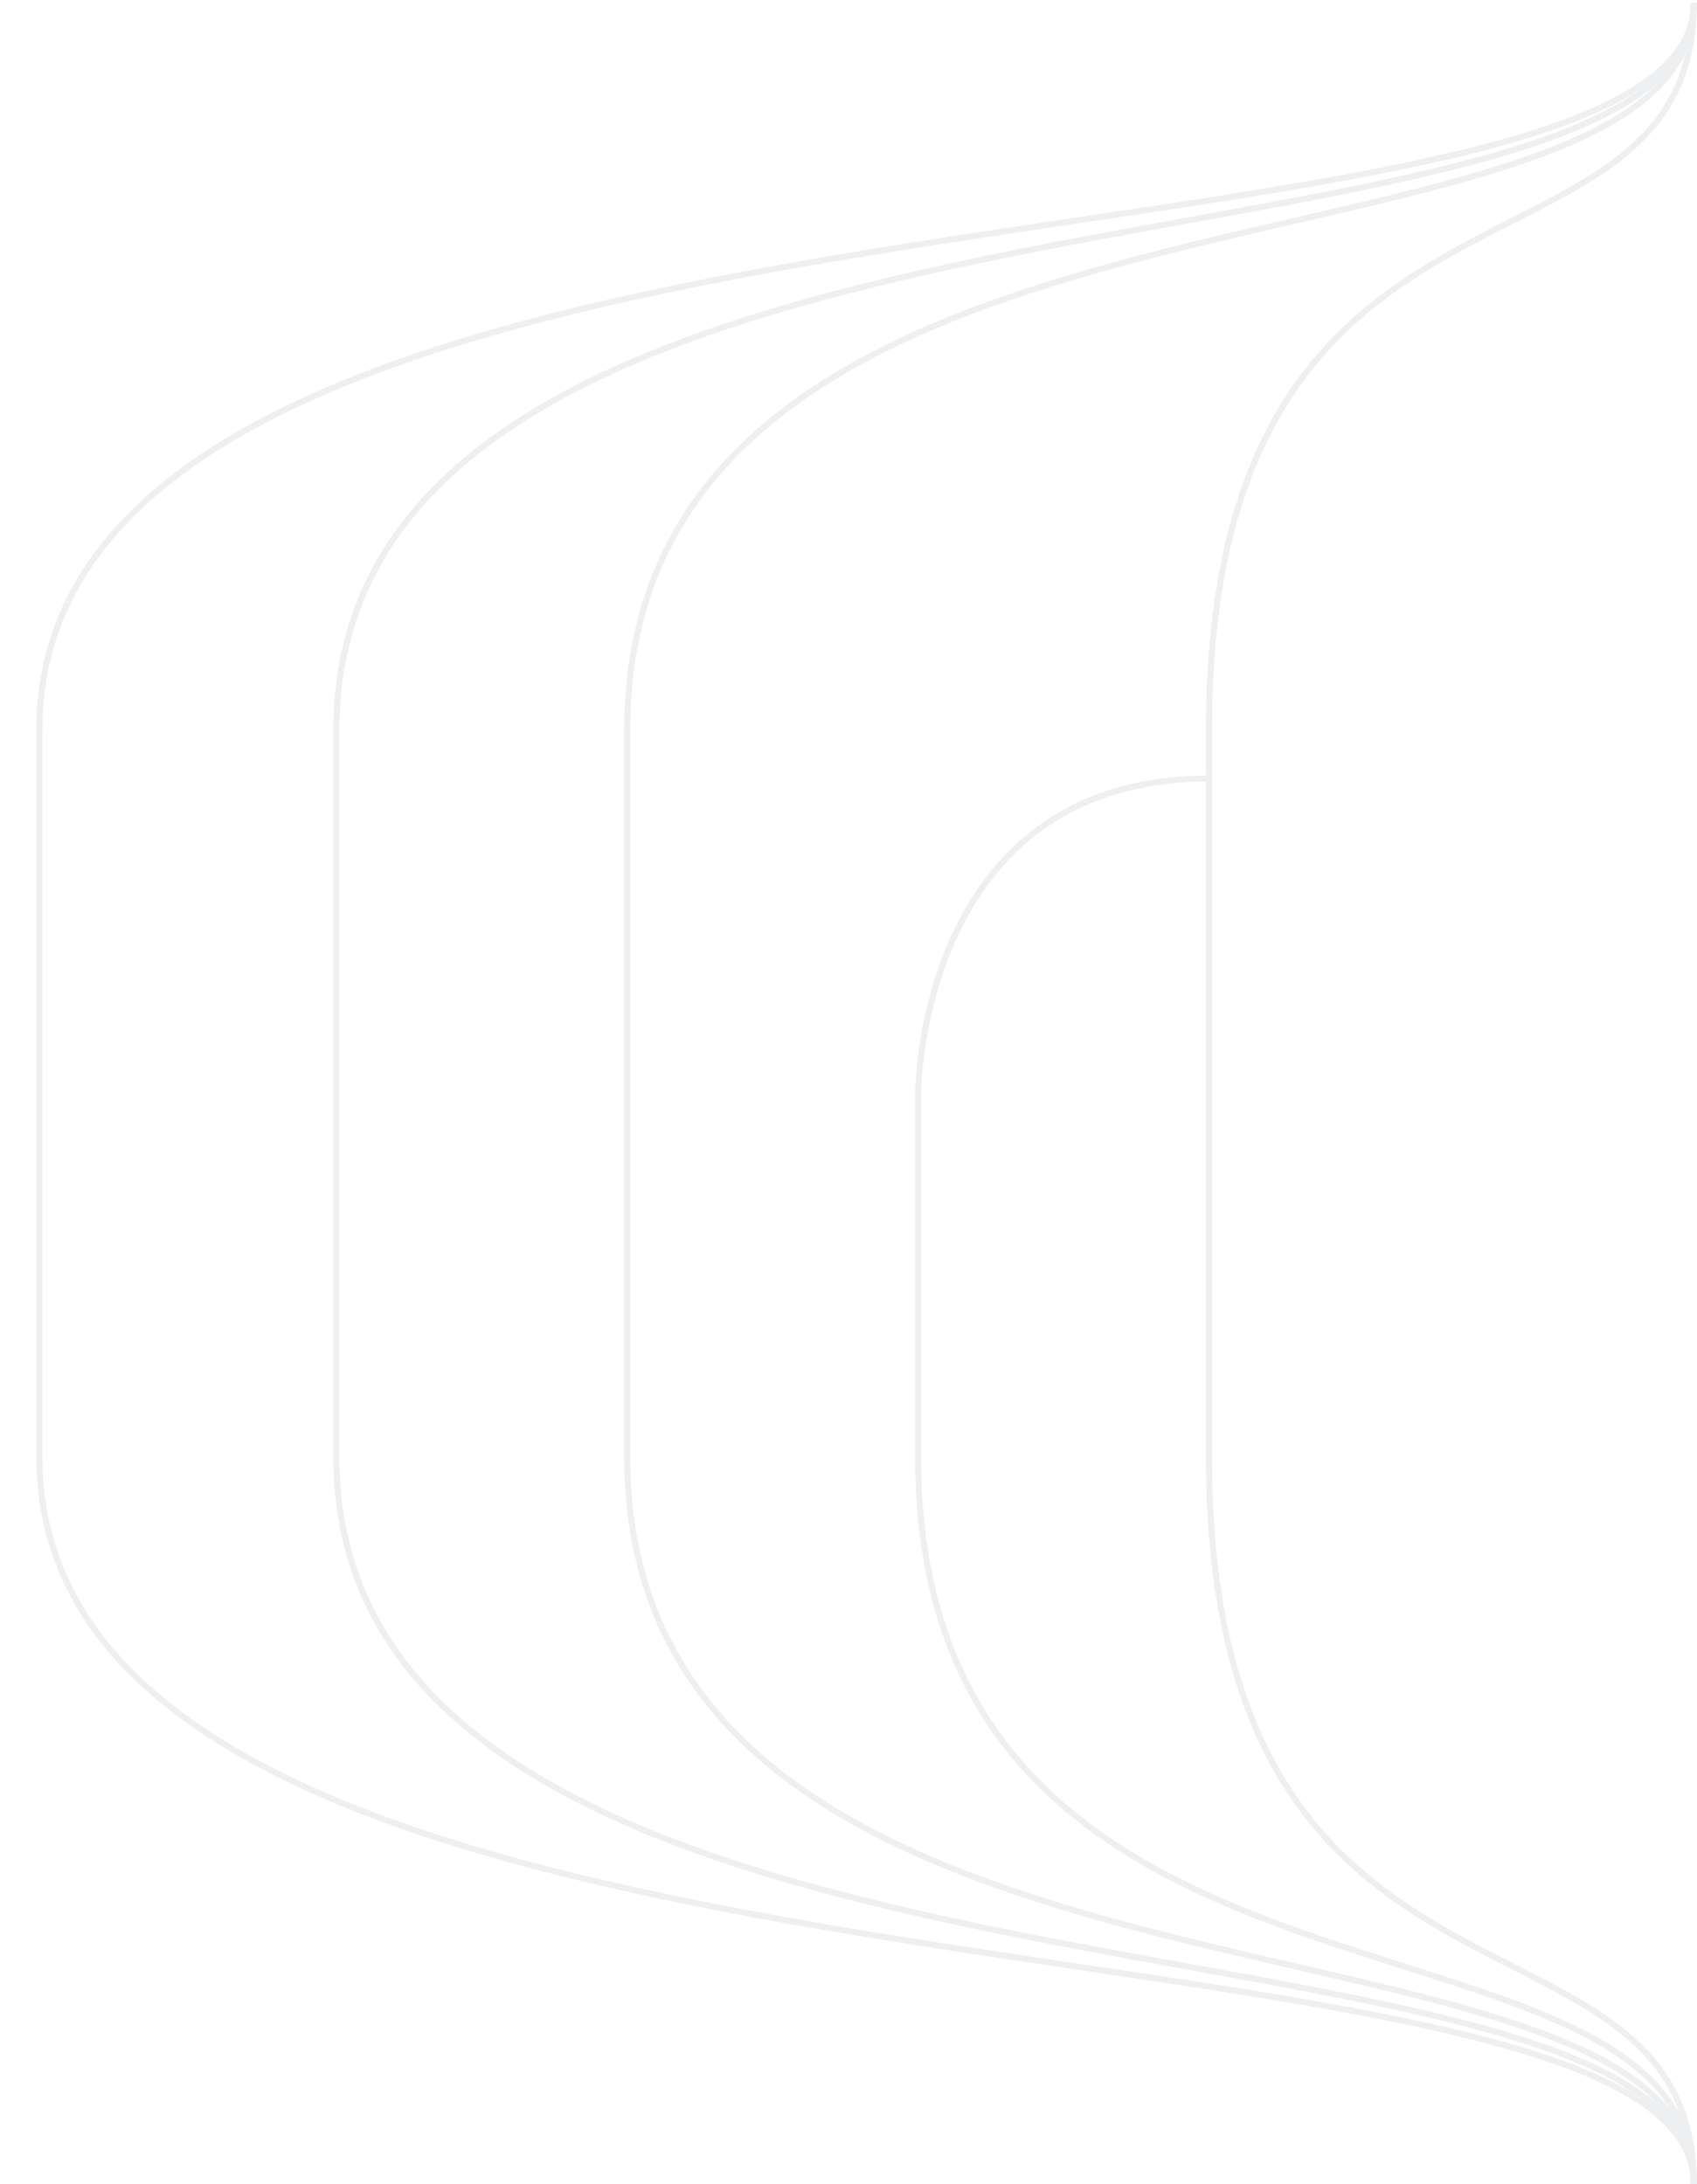
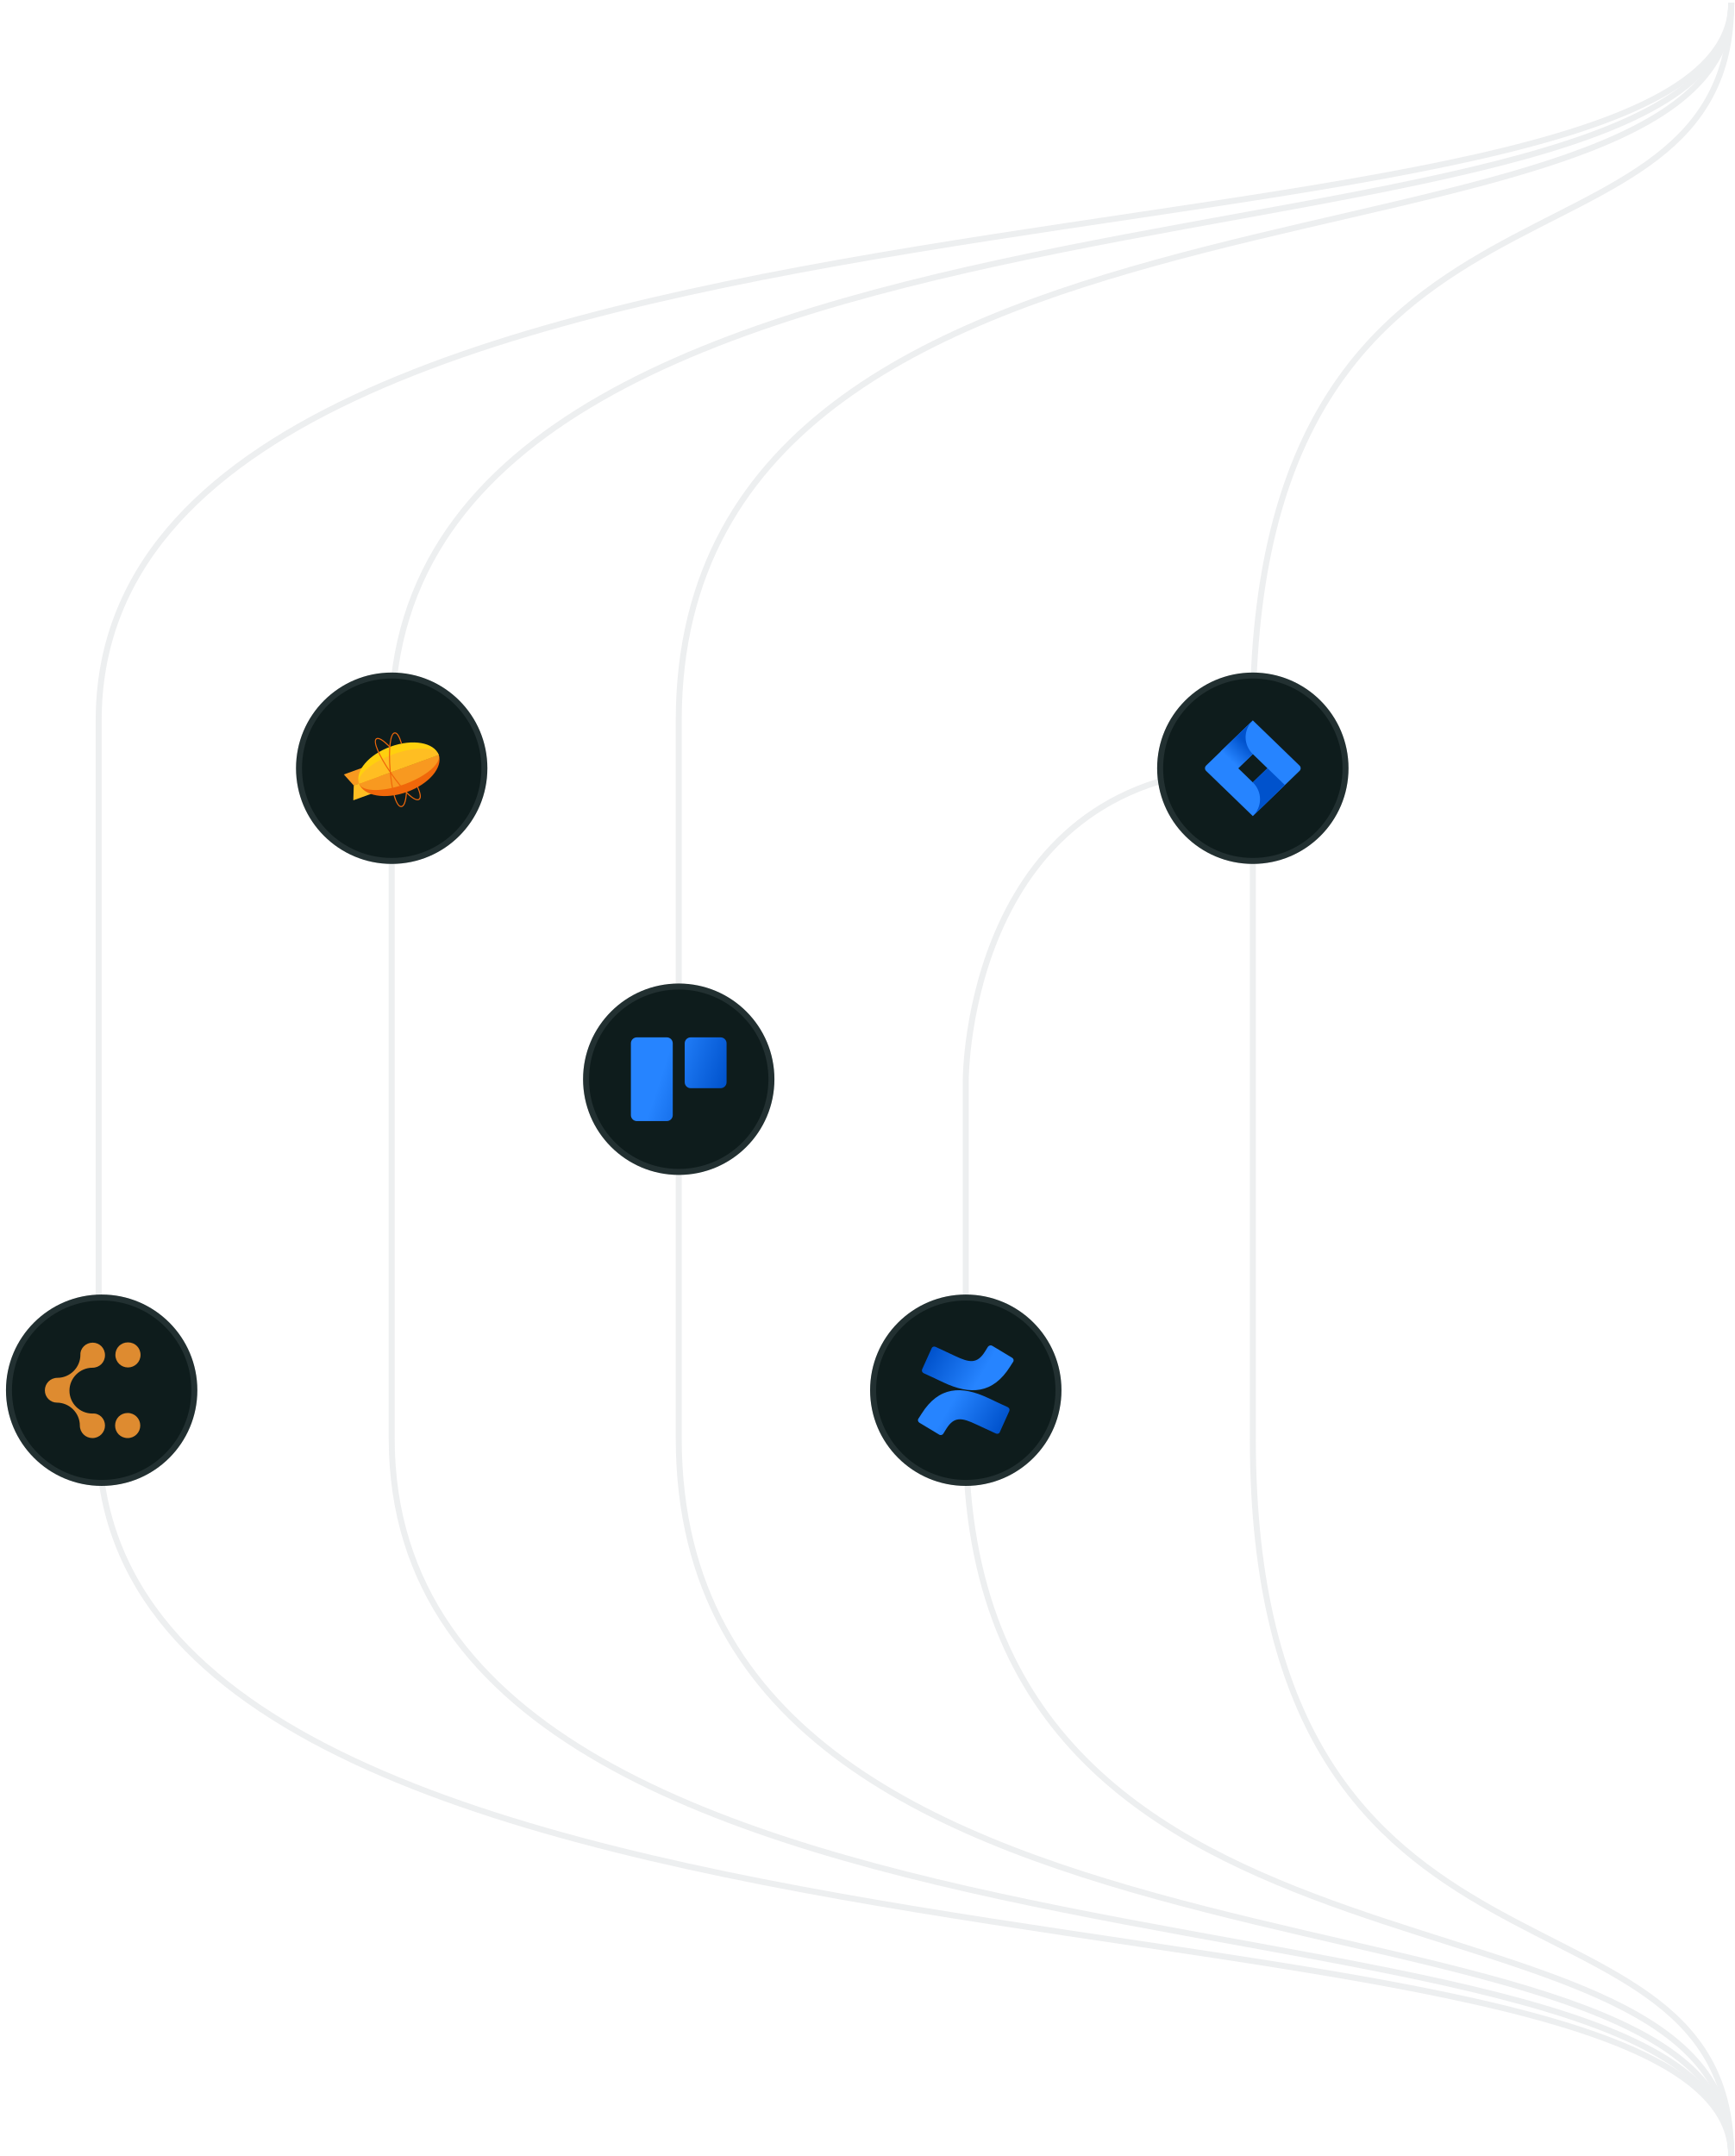
- <svg xmlns="http://www.w3.org/2000/svg" width="560" height="721" viewBox="0 0 560 721" fill="none">
+ <svg xmlns="http://www.w3.org/2000/svg" width="580" height="721" viewBox="0 0 580 721" fill="none">
  <g opacity="0.16">
-     <path d="M559 1C559 101 399 41 399 241C399 441 399 361 399 361C399 361 399 281 399 481C399 681 559 621 559 721" stroke="#8F969E" stroke-width="2" />
-     <path d="M559 721C559 621 303 681 303 481V361C303 361 303 257 399 257" stroke="#8F969E" stroke-width="2" />
-     <path d="M559 1C559 101 207 41 207 241C207 441 207 361 207 361C207 361 207 281 207 481C207 681 559 621 559 721" stroke="#8F969E" stroke-width="2" />
-     <path d="M559 1C559 101 111 41 111 241C111 441 111 361 111 361C111 361 111 281 111 481C111 681 559 621 559 721" stroke="#8F969E" stroke-width="2" />
-     <path d="M559 1C559 101 13 41 13 241C13 441 13 361 13 361C13 361 13 281 13 481C13 681 559 621 559 721" stroke="#8F969E" stroke-width="2" />
+     <path d="M579 0.975C579 100.975 419 40.975 419 240.975C419 440.975 419 360.975 419 360.975C419 360.975 419 280.975 419 480.975C419 680.975 579 620.975 579 720.975" stroke="#8F969E" stroke-width="2" />
+     <path d="M579 720.975C579 620.975 323 680.975 323 480.975V360.975C323 360.975 323 256.975 419 256.975" stroke="#8F969E" stroke-width="2" />
+     <path d="M579 0.975C579 100.975 227 40.975 227 240.975C227 440.975 227 360.975 227 360.975C227 360.975 227 280.975 227 480.975C227 680.975 579 620.975 579 720.975" stroke="#8F969E" stroke-width="2" />
+     <path d="M579 0.975C579 100.975 131 40.975 131 240.975C131 440.975 131 360.975 131 360.975C131 360.975 131 280.975 131 480.975C131 680.975 579 620.975 579 720.975" stroke="#8F969E" stroke-width="2" />
+     <path d="M579 0.975C579 100.975 33 40.975 33 240.975C33 440.975 33 360.975 33 360.975C33 360.975 33 280.975 33 480.975C33 680.975 579 620.975 579 720.975" stroke="#8F969E" stroke-width="2" />
  </g>
+   <circle cx="419" cy="256.909" r="32" fill="#0E1C1C" />
+   <circle cx="419" cy="256.909" r="31" stroke="#8F969E" stroke-opacity="0.16" stroke-width="2" />
+   <path d="M434.613 256.013L420.378 242.243L418.998 240.909L408.282 251.275L403.382 256.013C403.137 256.251 403 256.573 403 256.909C403 257.245 403.137 257.567 403.382 257.805L413.172 267.275L418.998 272.909L429.713 262.543L429.88 262.383L434.613 257.812C434.736 257.694 434.833 257.554 434.899 257.4C434.966 257.245 435 257.08 435 256.913C435 256.746 434.966 256.58 434.899 256.426C434.833 256.271 434.736 256.131 434.613 256.013ZM418.998 261.641L414.107 256.909L418.998 252.178L423.888 256.909L418.998 261.641Z" fill="#2684FF" />
+   <path d="M418.998 252.178C417.46 250.69 416.593 248.674 416.586 246.57C416.58 244.465 417.434 242.444 418.963 240.948L408.26 251.296L414.085 256.93L418.998 252.178Z" fill="url(#paint0_linear)" />
+   <path d="M423.901 256.896L418.998 261.641C420.542 263.135 421.41 265.161 421.41 267.274C421.41 269.386 420.542 271.412 418.998 272.906L429.73 262.531L423.901 256.896Z" fill="url(#paint1_linear)" />
+   <circle cx="323" cy="464.912" r="32" fill="#0E1C1C" />
+   <circle cx="323" cy="464.912" r="31" stroke="#8F969E" stroke-opacity="0.16" stroke-width="2" />
+   <path d="M308.188 472.818C307.843 473.326 307.497 473.962 307.151 474.428C306.848 474.894 307.021 475.486 307.497 475.783L314.113 479.764C314.589 480.061 315.237 479.891 315.497 479.425C315.756 479.002 316.102 478.409 316.492 477.816C319.13 473.581 321.724 474.089 326.481 476.334L333.055 479.383C333.573 479.637 334.179 479.425 334.395 478.917C334.395 478.917 334.395 478.917 334.395 478.875L337.552 471.886C337.768 471.378 337.552 470.827 337.033 470.573C335.649 469.938 332.882 468.667 330.417 467.481C321.551 463.331 313.983 463.585 308.188 472.818Z" fill="url(#paint2_linear)" />
+   <path d="M337.812 457.02C338.158 456.512 338.503 455.876 338.849 455.41C339.152 454.945 338.979 454.352 338.503 454.055L331.887 450.074C331.411 449.777 330.806 449.904 330.46 450.328L330.417 450.37C330.157 450.794 329.811 451.387 329.422 451.98C326.784 456.215 324.189 455.707 319.432 453.462L312.902 450.413C312.383 450.158 311.778 450.37 311.562 450.878C311.562 450.878 311.562 450.878 311.562 450.921L308.405 457.909C308.189 458.418 308.405 458.968 308.924 459.222C310.308 459.858 313.075 461.128 315.54 462.314C324.449 466.507 332.017 466.211 337.812 457.02Z" fill="url(#paint3_linear)" />
+   <circle cx="227" cy="360.909" r="32" fill="#0E1C1C" />
+   <circle cx="227" cy="360.909" r="31" stroke="#8F969E" stroke-opacity="0.16" stroke-width="2" />
+   <path fill-rule="evenodd" clip-rule="evenodd" d="M213 346.909C211.895 346.909 211 347.804 211 348.909V372.909C211 374.013 211.895 374.909 213 374.909H223C224.105 374.909 225 374.013 225 372.909V348.909C225 347.804 224.105 346.909 223 346.909H213ZM231 346.909C229.895 346.909 229 347.804 229 348.909V361.909C229 363.013 229.895 363.909 231 363.909H241C242.105 363.909 243 363.013 243 361.909V348.909C243 347.804 242.105 346.909 241 346.909H231Z" fill="url(#paint4_linear)" />
+   <circle cx="131" cy="256.908" r="32" fill="#0E1C1C" />
+   <circle cx="131" cy="256.908" r="31" stroke="#8F969E" stroke-opacity="0.16" stroke-width="2" />
+   <path fill-rule="evenodd" clip-rule="evenodd" d="M118.341 262.712L115 258.992L125.226 255.285L126.818 259.64L118.341 262.712Z" fill="#F89920" />
+   <path fill-rule="evenodd" clip-rule="evenodd" d="M118.316 262.645L118.159 267.634L128.385 263.927L126.794 259.573L118.316 262.645Z" fill="#FFBE22" />
+   <path fill-rule="evenodd" clip-rule="evenodd" d="M146.735 252.429C148.194 256.638 143.492 262.17 136.179 264.821C128.865 267.471 121.693 266.243 120.093 262.085L146.735 252.429Z" fill="#F0670A" />
+   <path fill-rule="evenodd" clip-rule="evenodd" d="M146.735 252.429C145.146 248.259 137.966 247.026 130.644 249.679C123.323 252.333 118.619 257.873 120.093 262.085L146.735 252.429Z" fill="#FFD00E" />
+   <path fill-rule="evenodd" clip-rule="evenodd" d="M146.734 252.429C147.643 255.246 142.539 259.632 135.248 262.275C127.957 264.917 121.215 264.824 120.094 262.084L146.734 252.429Z" fill="#F89920" />
+   <path fill-rule="evenodd" clip-rule="evenodd" d="M146.734 252.429C145.63 249.676 138.878 249.578 131.575 252.225C124.272 254.872 119.163 259.269 120.093 262.084L146.734 252.429Z" fill="#FFBE22" />
+   <path d="M134.444 248.608C133.748 246.212 132.957 244.883 132.056 244.909C130.316 244.958 129.731 250.453 130.294 257.495C130.863 264.611 132.34 269.956 134.181 269.908C135.279 269.879 135.897 268.131 136.114 265.094C136.118 265.032 136.049 265.075 136.053 265.012C136.053 265.012 136.044 264.901 136.003 264.899L135.769 264.884C135.578 267.832 134.999 269.53 134.171 269.552C132.658 269.591 131.198 264.303 130.651 257.467C130.113 250.742 130.692 245.304 132.067 245.265C132.717 245.247 133.446 246.47 134.091 248.677C134.091 248.677 134.444 248.609 134.444 248.608L134.444 248.608Z" fill="#F0670A" />
+   <path d="M125.82 246.899C124.337 247.808 126.59 252.858 130.613 258.676C134.679 264.555 138.642 268.45 140.212 267.491C141.089 266.956 140.843 265.33 139.713 262.875C139.704 262.853 139.69 262.833 139.673 262.816C139.656 262.799 139.635 262.786 139.613 262.777C139.591 262.769 139.567 262.764 139.543 262.765C139.519 262.766 139.495 262.771 139.473 262.781C139.451 262.791 139.432 262.805 139.415 262.823C139.399 262.841 139.387 262.862 139.379 262.884C139.371 262.907 139.368 262.931 139.369 262.955C139.371 262.979 139.377 263.002 139.388 263.023C140.438 265.305 140.664 266.797 140.025 267.187C138.734 267.975 134.814 264.123 130.908 258.473C127.065 252.918 124.836 247.921 126.008 247.202C126.629 246.821 128.108 247.741 130.062 249.729C130.084 249.751 130.209 249.88 130.237 249.888C130.297 249.907 130.267 249.779 130.315 249.732C130.332 249.715 130.345 249.696 130.355 249.674C130.364 249.653 130.369 249.63 130.369 249.606C130.369 249.583 130.365 249.559 130.356 249.538C130.347 249.516 130.334 249.496 130.318 249.48C128.23 247.356 126.664 246.381 125.82 246.898V246.899Z" fill="#F0670A" />
+   <circle cx="34" cy="464.912" r="32" fill="#0E1C1C" />
+   <circle cx="34" cy="464.912" r="31" stroke="#8F969E" stroke-opacity="0.16" stroke-width="2" />
+   <path d="M46.909 476.718C46.909 474.439 45.08 472.524 42.703 472.524C40.326 472.524 38.497 474.348 38.497 476.718C38.497 479.089 40.326 480.912 42.703 480.912C45.08 480.912 46.909 478.997 46.909 476.718Z" fill="#DE8B30" />
+   <path d="M42.794 457.3C40.509 457.3 38.589 455.476 38.589 453.106C38.589 450.735 40.417 448.912 42.794 448.912C45.171 448.912 47 450.735 47 453.106C47 455.476 45.08 457.3 42.794 457.3Z" fill="#DE8B30" />
+   <path d="M35.114 476.719C35.114 478.998 33.286 480.912 30.909 480.912C28.623 480.912 26.703 479.089 26.703 476.719C26.703 472.525 23.229 469.06 19.023 469.06C16.829 469.06 15 467.237 15 464.958C15 462.679 16.829 460.764 19.206 460.764C23.411 460.764 26.886 457.3 26.886 453.106C26.794 450.827 28.714 449.003 31 449.003C33.286 449.003 35.114 450.827 35.114 453.197C35.114 455.568 33.286 457.391 30.909 457.391C26.703 457.391 23.229 460.855 23.229 465.049C23.229 469.243 26.611 472.707 30.909 472.707C33.286 472.525 35.114 474.439 35.114 476.719Z" fill="#DE8B30" />
+   <defs>
+     <linearGradient id="paint0_linear" x1="418.123" y1="247.39" x2="411.519" y2="254.216" gradientUnits="userSpaceOnUse">
+       <stop offset="0.18" stop-color="#0052CC" />
+       <stop offset="1" stop-color="#2684FF" />
+     </linearGradient>
+     <linearGradient id="paint1_linear" x1="1649.45" y1="1630.07" x2="2333" y2="2088.19" gradientUnits="userSpaceOnUse">
+       <stop offset="0.18" stop-color="#0052CC" />
+       <stop offset="1" stop-color="#2684FF" />
+     </linearGradient>
+     <linearGradient id="paint2_linear" x1="337.397" y1="481.857" x2="317.61" y2="470.248" gradientUnits="userSpaceOnUse">
+       <stop offset="0.18" stop-color="#0052CC" />
+       <stop offset="1" stop-color="#2684FF" />
+     </linearGradient>
+     <linearGradient id="paint3_linear" x1="308.618" y1="447.984" x2="328.411" y2="459.598" gradientUnits="userSpaceOnUse">
+       <stop offset="0.18" stop-color="#0052CC" />
+       <stop offset="1" stop-color="#2684FF" />
+     </linearGradient>
+     <linearGradient id="paint4_linear" x1="242.752" y1="378.539" x2="217.674" y2="370.302" gradientUnits="userSpaceOnUse">
+       <stop offset="0.18" stop-color="#0052CC" />
+       <stop offset="1" stop-color="#2684FF" />
+     </linearGradient>
+   </defs>
</svg>
